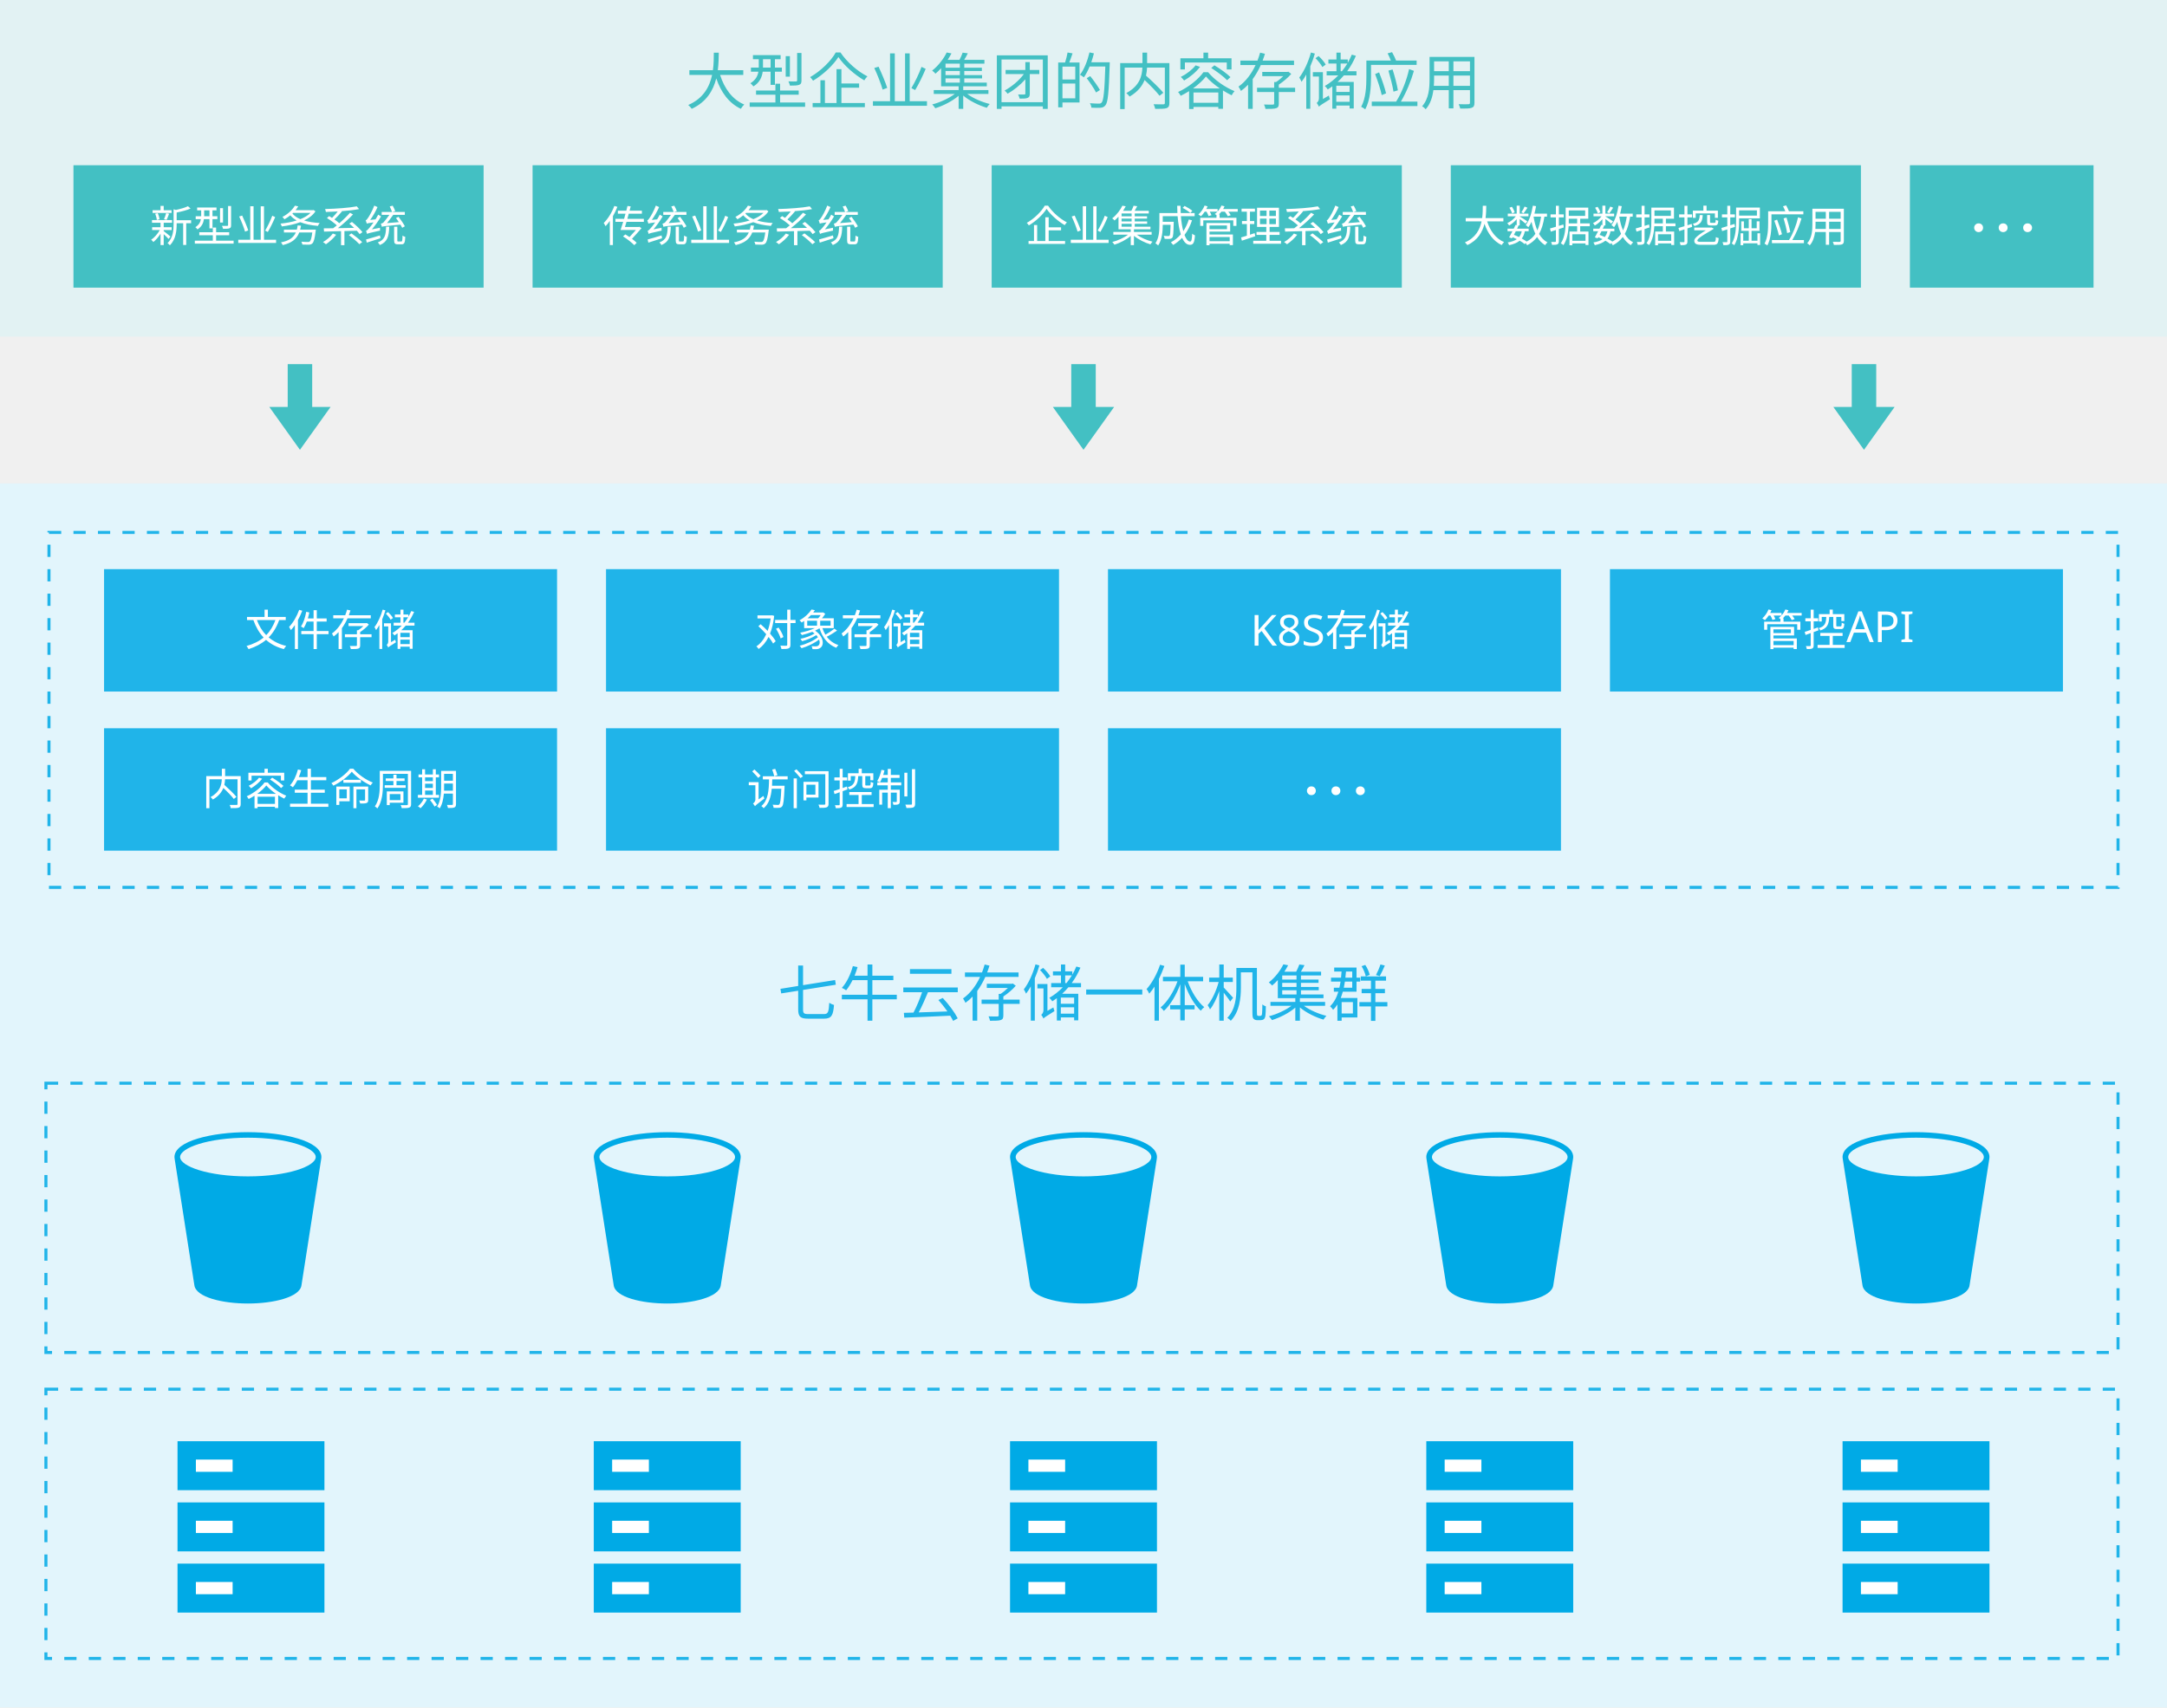
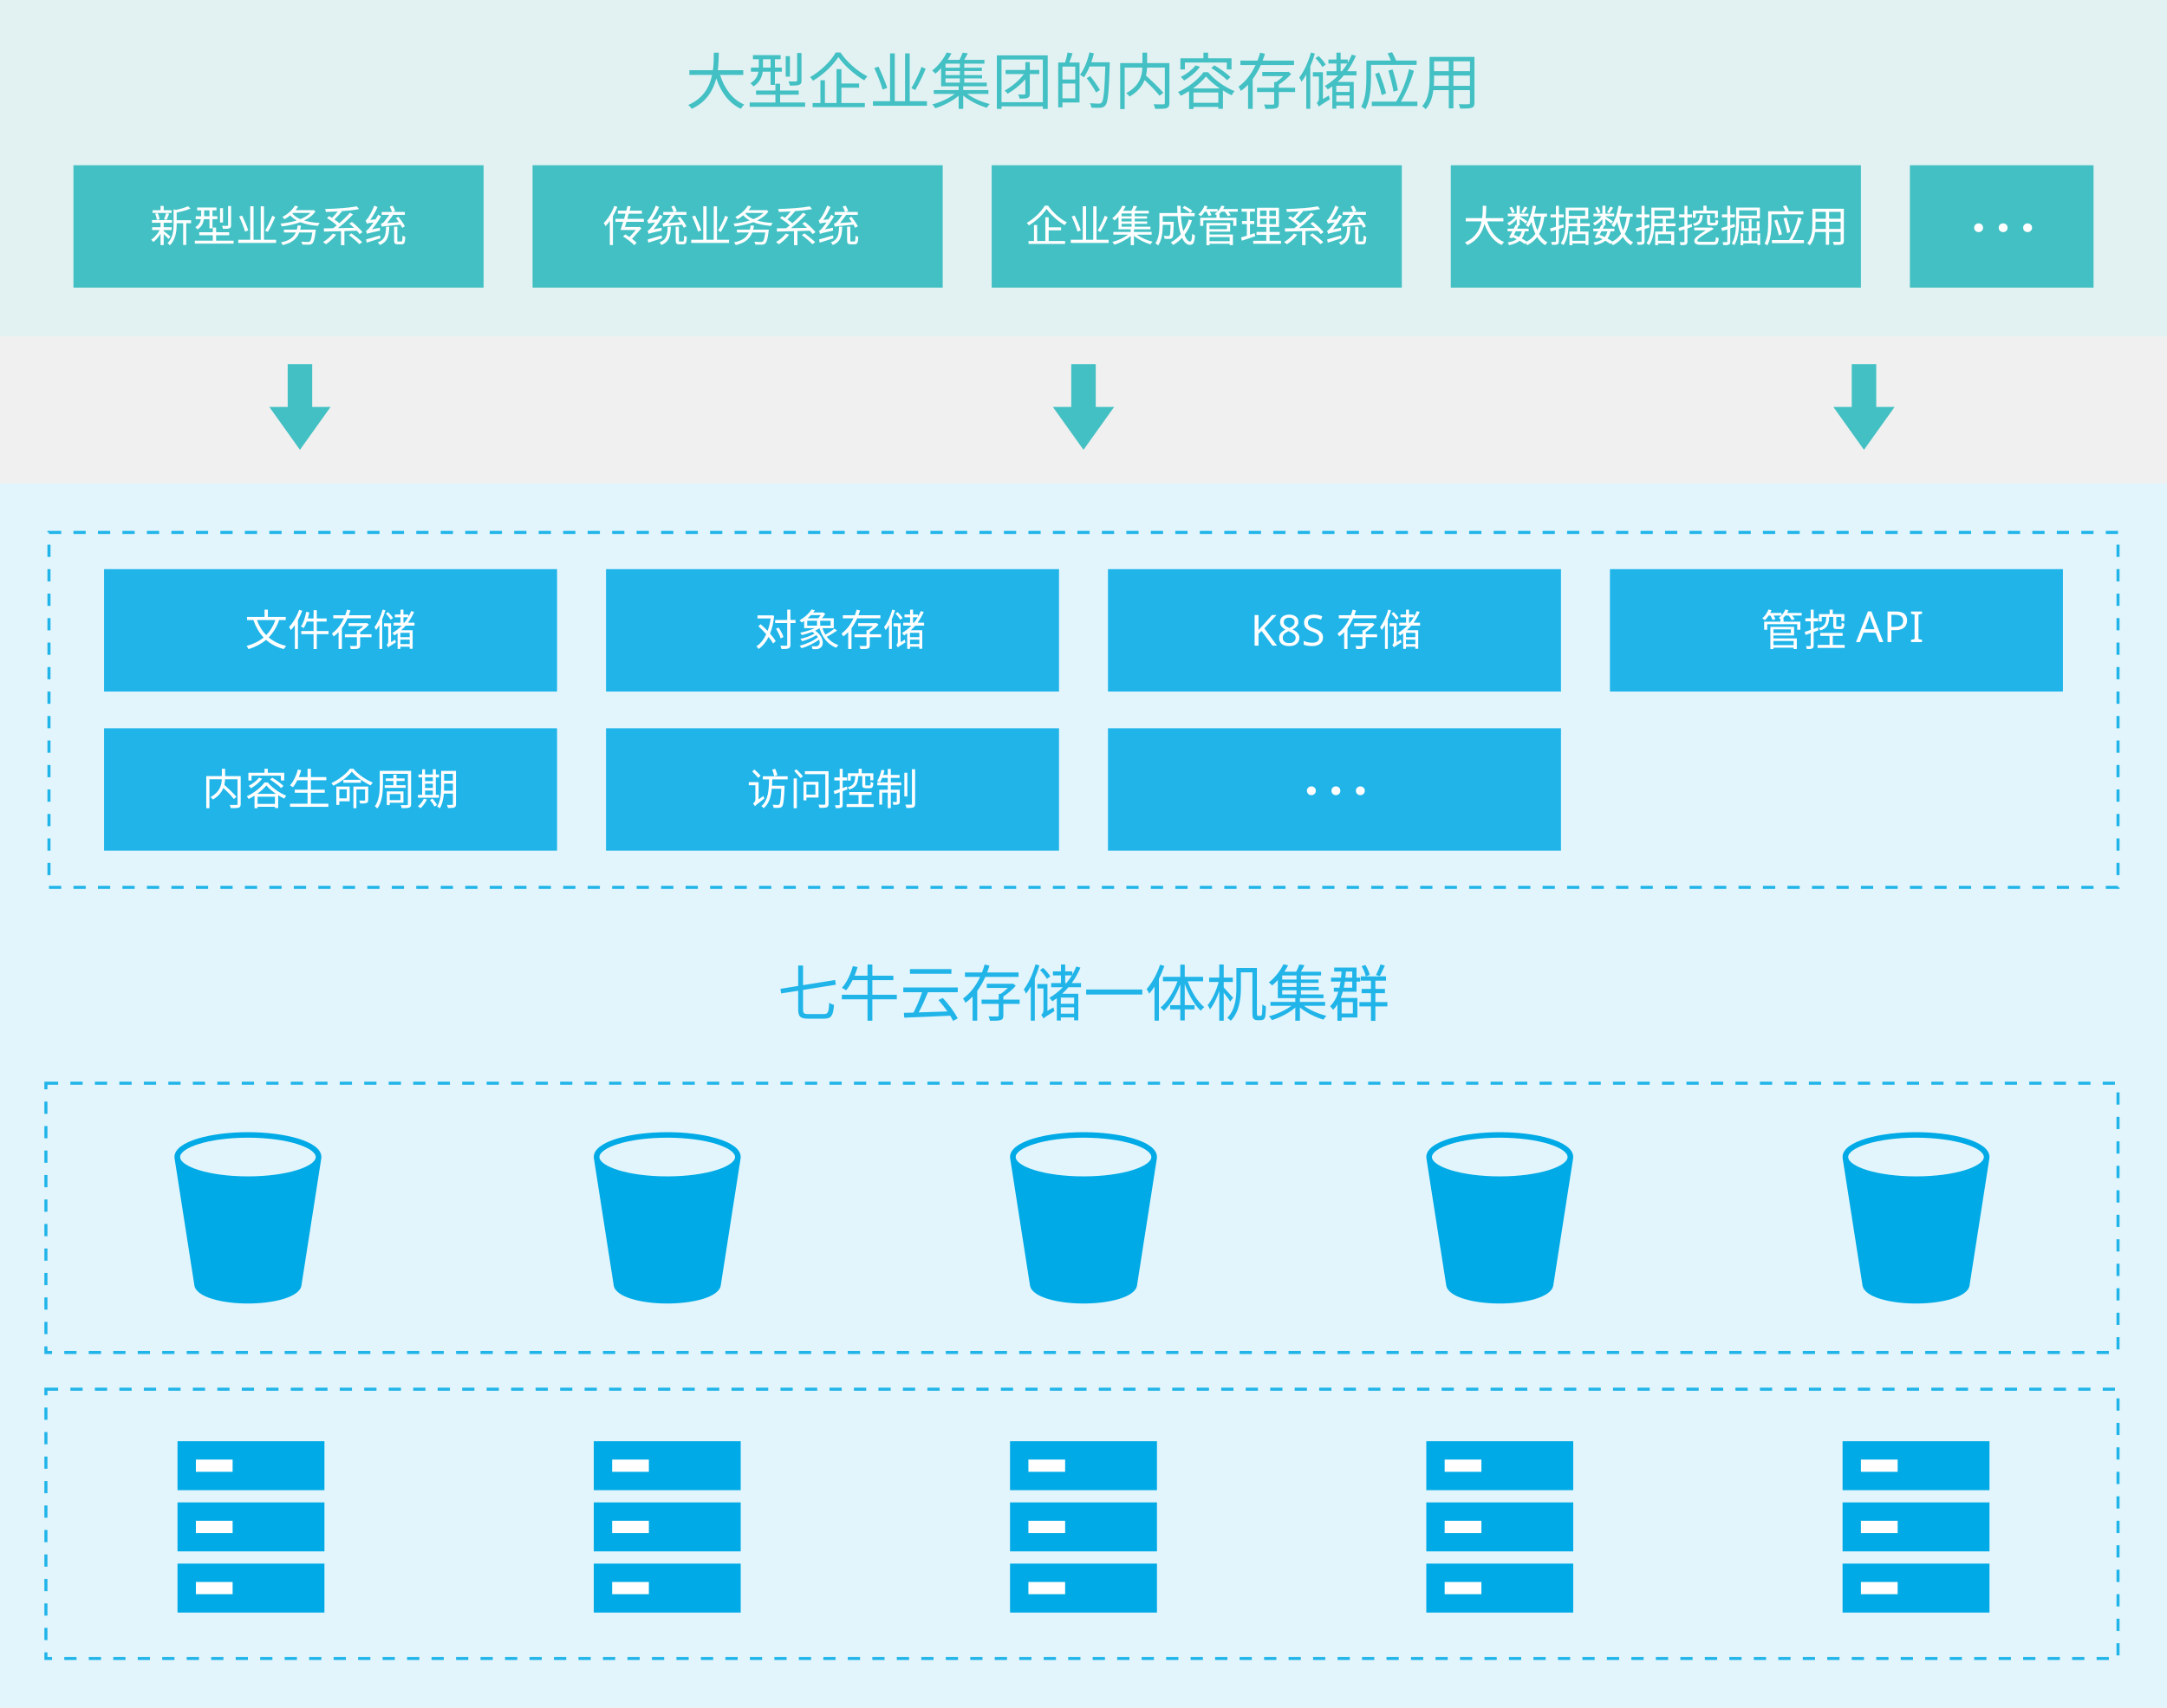
<svg xmlns="http://www.w3.org/2000/svg" width="708" height="558" viewBox="0 0 708 558">
  <g fill="none" fill-rule="evenodd">
    <g transform="translate(0 158)">
      <rect width="708" height="400" fill="#E2F5FC" />
      <g transform="translate(16 16)">
        <path stroke="#20B4E9" stroke-dasharray="4 4" d="M0,0 L676,0 L676,116 L0,116 L0,0 Z" />
        <g transform="translate(18 12)">
          <rect width="148" height="40" fill="#20B4E9" />
          <text fill="#FFF" font-family="PingFangSC-Regular, PingFang SC" font-size="14">
            <tspan x="46" y="25">文件存储</tspan>
          </text>
        </g>
        <g transform="translate(182 12)">
          <rect width="148" height="40" fill="#20B4E9" />
          <text fill="#FFF" font-family="PingFangSC-Regular, PingFang SC" font-size="14">
            <tspan x="48.5" y="25">对象存储</tspan>
          </text>
        </g>
        <g transform="translate(346 12)">
          <rect width="148" height="40" fill="#20B4E9" />
          <text fill="#FFF" font-family="PingFangSC-Regular, PingFang SC" font-size="14">
-             <tspan x="46.546" y="25">K8S存储</tspan>
+             <tspan x="46.546" y="25">K8S 存储</tspan>
          </text>
        </g>
        <g transform="translate(18 64)">
          <rect width="148" height="40" fill="#20B4E9" />
          <text fill="#FFF" font-family="PingFangSC-Regular, PingFang SC" font-size="14">
            <tspan x="32" y="25">内容生命周期</tspan>
          </text>
        </g>
        <g transform="translate(182 64)">
          <rect width="148" height="40" fill="#20B4E9" />
          <text fill="#FFF" font-family="PingFangSC-Regular, PingFang SC" font-size="14">
            <tspan x="46" y="25">访问控制</tspan>
          </text>
        </g>
        <g transform="translate(346 64)">
          <rect width="148" height="40" fill="#20B4E9" />
          <path fill="#FFF" fill-rule="nonzero" d="M66.44,21.856 C66.848,21.856 67.208,21.712 67.496,21.448 C67.76,21.184 67.904,20.848 67.904,20.416 C67.904,20.008 67.76,19.672 67.496,19.408 C67.208,19.12 66.872,19 66.44,19 C66.032,19 65.696,19.12 65.432,19.408 C65.144,19.672 65,20.008 65,20.416 C65,20.824 65.144,21.16 65.432,21.448 C65.696,21.712 66.032,21.856 66.44,21.856 Z M74.456,21.856 C74.864,21.856 75.224,21.712 75.512,21.448 C75.776,21.184 75.92,20.848 75.92,20.416 C75.92,20.008 75.776,19.672 75.512,19.408 C75.224,19.12 74.864,19 74.456,19 C74.048,19 73.712,19.12 73.424,19.408 C73.136,19.672 73.016,20.008 73.016,20.416 C73.016,20.824 73.136,21.16 73.424,21.448 C73.712,21.712 74.048,21.856 74.456,21.856 Z M82.448,21.856 C82.856,21.856 83.192,21.712 83.48,21.448 C83.768,21.184 83.912,20.848 83.912,20.416 C83.912,20.008 83.768,19.672 83.48,19.408 C83.192,19.12 82.856,19 82.448,19 C82.04,19 81.704,19.12 81.416,19.408 C81.128,19.672 81.008,20.008 81.008,20.416 C81.008,20.824 81.128,21.16 81.416,21.448 C81.704,21.712 82.04,21.856 82.448,21.856 Z" />
        </g>
        <g transform="translate(510 12)">
          <rect width="148" height="40" fill="#20B4E9" />
          <text fill="#FFF" font-family="PingFangSC-Regular, PingFang SC" font-size="14">
-             <tspan x="49.248" y="25">管控API</tspan>
+             <tspan x="49.248" y="25">管控 API</tspan>
          </text>
        </g>
      </g>
      <g transform="translate(15 296)">
        <path stroke="#20B4E9" stroke-dasharray="4 4" d="M0,0 L677,0 L677,88 L0,88 L0,0 Z" />
        <g transform="translate(43 17)">
          <rect width="48" height="16" fill="#00AAE6" />
          <rect width="48" height="16" y="20" fill="#00AAE6" />
          <rect width="48" height="16" y="40" fill="#00AAE6" />
          <line x1="8" x2="16" y1="8" y2="8" stroke="#FFF" stroke-linecap="square" stroke-width="4" />
          <line x1="8" x2="16" y1="28" y2="28" stroke="#FFF" stroke-linecap="square" stroke-width="4" />
          <line x1="8" x2="16" y1="48" y2="48" stroke="#FFF" stroke-linecap="square" stroke-width="4" />
        </g>
        <g transform="translate(179 17)">
          <rect width="48" height="16" fill="#00AAE6" />
          <rect width="48" height="16" y="20" fill="#00AAE6" />
          <rect width="48" height="16" y="40" fill="#00AAE6" />
          <line x1="8" x2="16" y1="8" y2="8" stroke="#FFF" stroke-linecap="square" stroke-width="4" />
          <line x1="8" x2="16" y1="28" y2="28" stroke="#FFF" stroke-linecap="square" stroke-width="4" />
          <line x1="8" x2="16" y1="48" y2="48" stroke="#FFF" stroke-linecap="square" stroke-width="4" />
        </g>
        <g transform="translate(315 17)">
          <rect width="48" height="16" fill="#00AAE6" />
          <rect width="48" height="16" y="20" fill="#00AAE6" />
          <rect width="48" height="16" y="40" fill="#00AAE6" />
          <line x1="8" x2="16" y1="8" y2="8" stroke="#FFF" stroke-linecap="square" stroke-width="4" />
          <line x1="8" x2="16" y1="28" y2="28" stroke="#FFF" stroke-linecap="square" stroke-width="4" />
          <line x1="8" x2="16" y1="48" y2="48" stroke="#FFF" stroke-linecap="square" stroke-width="4" />
        </g>
        <g transform="translate(451 17)">
          <rect width="48" height="16" fill="#00AAE6" />
          <rect width="48" height="16" y="20" fill="#00AAE6" />
          <rect width="48" height="16" y="40" fill="#00AAE6" />
          <line x1="8" x2="16" y1="8" y2="8" stroke="#FFF" stroke-linecap="square" stroke-width="4" />
          <line x1="8" x2="16" y1="28" y2="28" stroke="#FFF" stroke-linecap="square" stroke-width="4" />
          <line x1="8" x2="16" y1="48" y2="48" stroke="#FFF" stroke-linecap="square" stroke-width="4" />
        </g>
        <g transform="translate(587 17)">
          <rect width="48" height="16" fill="#00AAE6" />
          <rect width="48" height="16" y="20" fill="#00AAE6" />
          <rect width="48" height="16" y="40" fill="#00AAE6" />
          <line x1="8" x2="16" y1="8" y2="8" stroke="#FFF" stroke-linecap="square" stroke-width="4" />
          <line x1="8" x2="16" y1="28" y2="28" stroke="#FFF" stroke-linecap="square" stroke-width="4" />
          <line x1="8" x2="16" y1="48" y2="48" stroke="#FFF" stroke-linecap="square" stroke-width="4" />
        </g>
      </g>
      <g transform="translate(15 153)">
        <path stroke="#20B4E9" stroke-dasharray="4 4" d="M0,43 L677,43 L677,131 L0,131 L0,43 Z" />
        <path fill="#00AAE6" fill-rule="nonzero" d="M90 67.129C90 61.849 77.631 59 66 59 54.369 59 42 61.849 42 67.129 42.002 67.333 42.023 67.537 42.063 67.738L42.063 67.738 48.508 109.039C49.04 112.952 57.711 115 66 115 74.289 115 82.958 112.952 83.49 109.058L89.941 67.739 89.941 67.739C89.979 67.538 89.999 67.334 90 67.129zM66 60.806C79.056 60.806 88.154 64.138 88.154 67.129 88.154 70.12 79.056 73.452 66 73.452 52.944 73.452 43.846 70.12 43.846 67.129 43.846 64.138 52.944 60.806 66 60.806zM227 67.129C227 61.849 214.631 59 203 59 191.369 59 179 61.849 179 67.129 179.002 67.333 179.023 67.537 179.063 67.738L179.063 67.738 185.508 109.039C186.04 112.952 194.711 115 203 115 211.289 115 219.958 112.952 220.49 109.058L226.941 67.739 226.941 67.739C226.979 67.538 226.999 67.334 227 67.129zM203 60.806C216.056 60.806 225.154 64.138 225.154 67.129 225.154 70.12 216.056 73.452 203 73.452 189.944 73.452 180.846 70.12 180.846 67.129 180.846 64.138 189.944 60.806 203 60.806zM363 67.129C363 61.849 350.631 59 339 59 327.369 59 315 61.849 315 67.129 315.002 67.333 315.023 67.537 315.063 67.738L315.063 67.738 321.508 109.039C322.04 112.952 330.711 115 339 115 347.289 115 355.958 112.952 356.49 109.058L362.941 67.739 362.941 67.739C362.979 67.538 362.999 67.334 363 67.129zM339 60.806C352.056 60.806 361.154 64.138 361.154 67.129 361.154 70.12 352.056 73.452 339 73.452 325.944 73.452 316.846 70.12 316.846 67.129 316.846 64.138 325.944 60.806 339 60.806zM499 67.129C499 61.849 486.631 59 475 59 463.369 59 451 61.849 451 67.129 451.002 67.333 451.023 67.537 451.063 67.738L451.063 67.738 457.508 109.039C458.04 112.952 466.711 115 475 115 483.289 115 491.958 112.952 492.49 109.058L498.941 67.739 498.941 67.739C498.979 67.538 498.999 67.334 499 67.129zM475 60.806C488.056 60.806 497.154 64.138 497.154 67.129 497.154 70.12 488.056 73.452 475 73.452 461.944 73.452 452.846 70.12 452.846 67.129 452.846 64.138 461.944 60.806 475 60.806zM635 67.129C635 61.849 622.631 59 611 59 599.369 59 587 61.849 587 67.129 587.002 67.333 587.023 67.537 587.063 67.738L587.063 67.738 593.508 109.039C594.04 112.952 602.711 115 611 115 619.289 115 627.958 112.952 628.49 109.058L634.941 67.739 634.941 67.739C634.979 67.538 634.999 67.334 635 67.129zM611 60.806C624.056 60.806 633.154 64.138 633.154 67.129 633.154 70.12 624.056 73.452 611 73.452 597.944 73.452 588.846 70.12 588.846 67.129 588.846 64.138 597.944 60.806 611 60.806z" />
        <text fill="#20B4E9" font-family="PingFangSC-Semibold, PingFang SC" font-size="20" font-weight="500">
          <tspan x="239" y="21">七牛云存储一体机集群</tspan>
        </text>
      </g>
    </g>
    <text fill="#43C0C3" font-family="PingFangSC-Semibold, PingFang SC" font-size="20" font-weight="500">
      <tspan x="304" y="34">大数据应用</tspan>
    </text>
    <rect width="708" height="110" fill="#E2F2F3" />
    <text fill="#43C0C3" font-family="PingFangSC-Semibold, PingFang SC" font-size="20" font-weight="500">
      <tspan x="224" y="34">大型企业集团的内容存储应用</tspan>
    </text>
    <g transform="translate(24 54)">
      <rect width="134" height="40" fill="#43C0C3" />
      <text fill="#FFF" font-family="PingFangSC-Regular, PingFang SC" font-size="14">
        <tspan x="25" y="25">新型业务系统</tspan>
      </text>
      <g transform="translate(150)">
        <rect width="134" height="40" fill="#43C0C3" />
        <text fill="#FFF" font-family="PingFangSC-Regular, PingFang SC" font-size="14">
          <tspan x="23" y="25">传统业务系统</tspan>
        </text>
      </g>
      <g transform="translate(300)">
        <rect width="134" height="40" fill="#43C0C3" />
        <text fill="#FFF" font-family="PingFangSC-Regular, PingFang SC" font-size="14">
          <tspan x="11" y="25">企业集成管理系统</tspan>
        </text>
      </g>
      <g transform="translate(450)">
        <rect width="134" height="40" fill="#43C0C3" />
        <text fill="#FFF" font-family="PingFangSC-Regular, PingFang SC" font-size="14">
          <tspan x="4" y="25">大数据数据挖掘应用</tspan>
        </text>
      </g>
      <g transform="translate(600)">
        <rect width="60" height="40" fill="#43C0C3" />
        <path fill="#FFF" fill-rule="nonzero" d="M22.44,21.856 C22.848,21.856 23.208,21.712 23.496,21.448 C23.76,21.184 23.904,20.848 23.904,20.416 C23.904,20.008 23.76,19.672 23.496,19.408 C23.208,19.12 22.872,19 22.44,19 C22.032,19 21.696,19.12 21.432,19.408 C21.144,19.672 21,20.008 21,20.416 C21,20.824 21.144,21.16 21.432,21.448 C21.696,21.712 22.032,21.856 22.44,21.856 Z M30.456,21.856 C30.864,21.856 31.224,21.712 31.512,21.448 C31.776,21.184 31.92,20.848 31.92,20.416 C31.92,20.008 31.776,19.672 31.512,19.408 C31.224,19.12 30.864,19 30.456,19 C30.048,19 29.712,19.12 29.424,19.408 C29.136,19.672 29.016,20.008 29.016,20.416 C29.016,20.824 29.136,21.16 29.424,21.448 C29.712,21.712 30.048,21.856 30.456,21.856 Z M38.448,21.856 C38.856,21.856 39.192,21.712 39.48,21.448 C39.768,21.184 39.912,20.848 39.912,20.416 C39.912,20.008 39.768,19.672 39.48,19.408 C39.192,19.12 38.856,19 38.448,19 C38.04,19 37.704,19.12 37.416,19.408 C37.128,19.672 37.008,20.008 37.008,20.416 C37.008,20.824 37.128,21.16 37.416,21.448 C37.704,21.712 38.04,21.856 38.448,21.856 Z" />
      </g>
    </g>
    <path fill="#43C0C3" fill-rule="nonzero" d="M6 0L14 0 14 14 20 14 10 28 0 14 6 14 6 0zM262 0L270 0 270 14 276 14 266 28 256 14 262 14 262 0zM517 0L525 0 525 14 531 14 521 28 511 14 517 14 517 0z" transform="translate(88 119)" />
  </g>
</svg>
